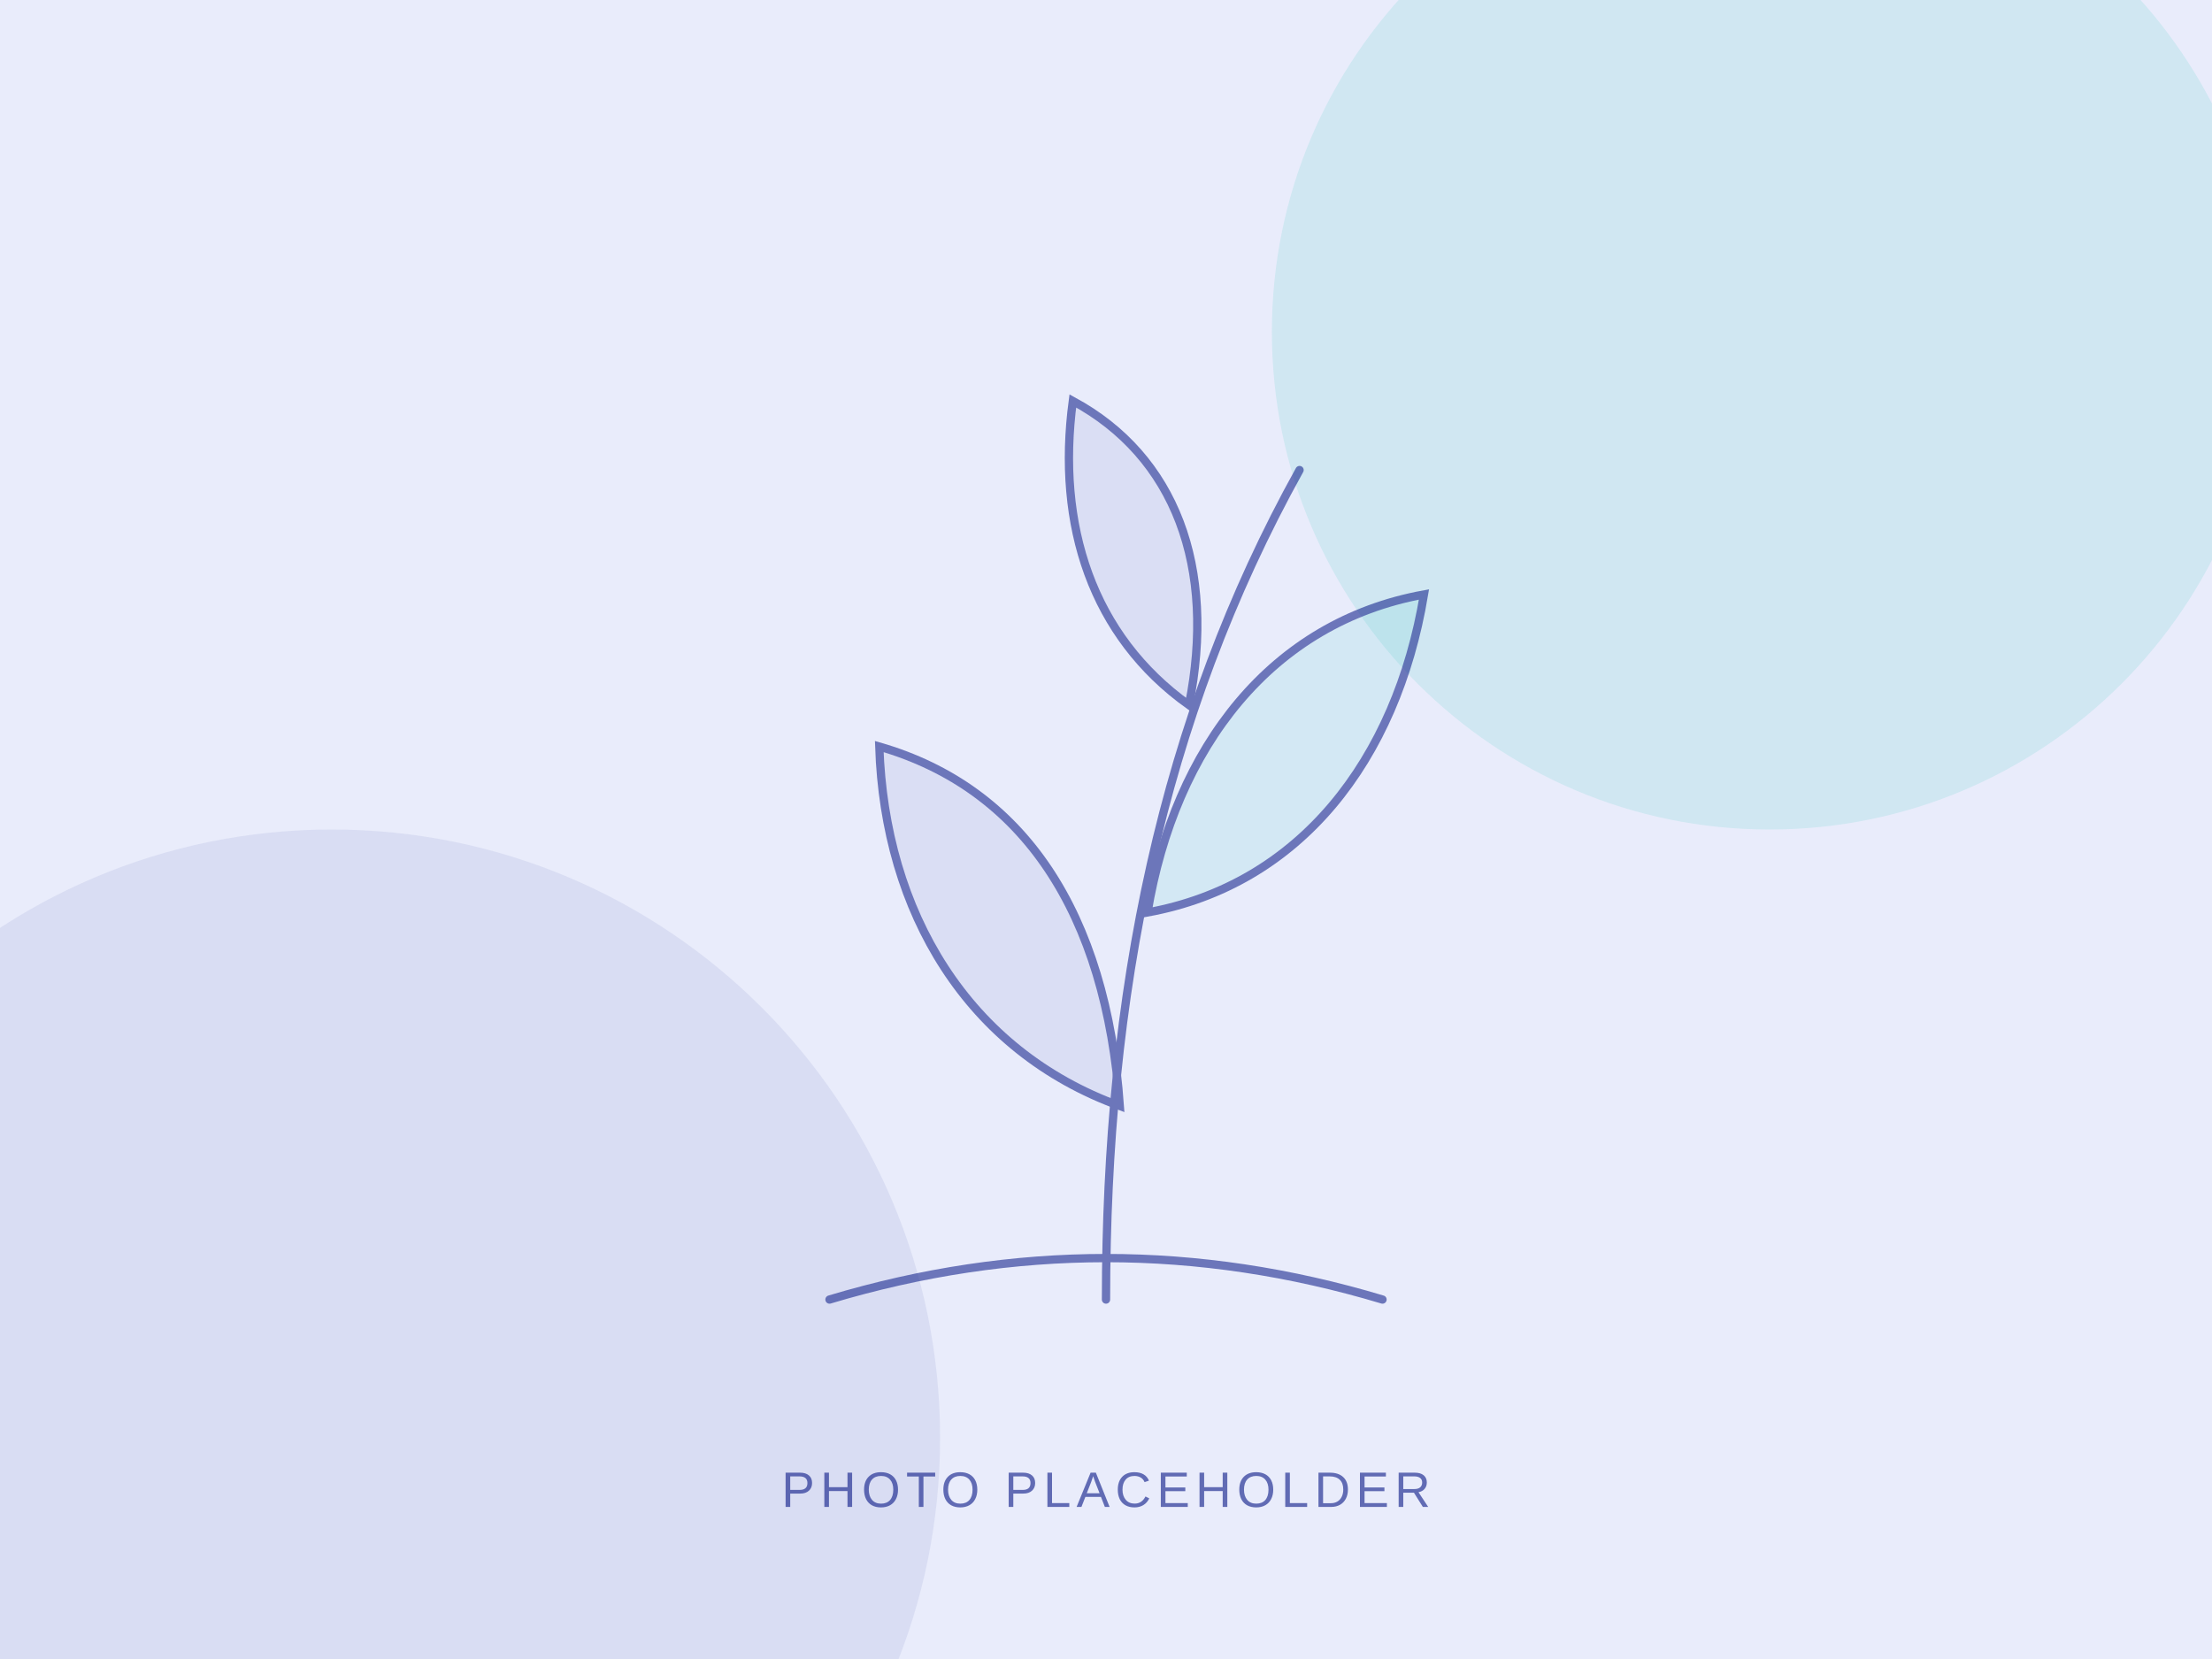
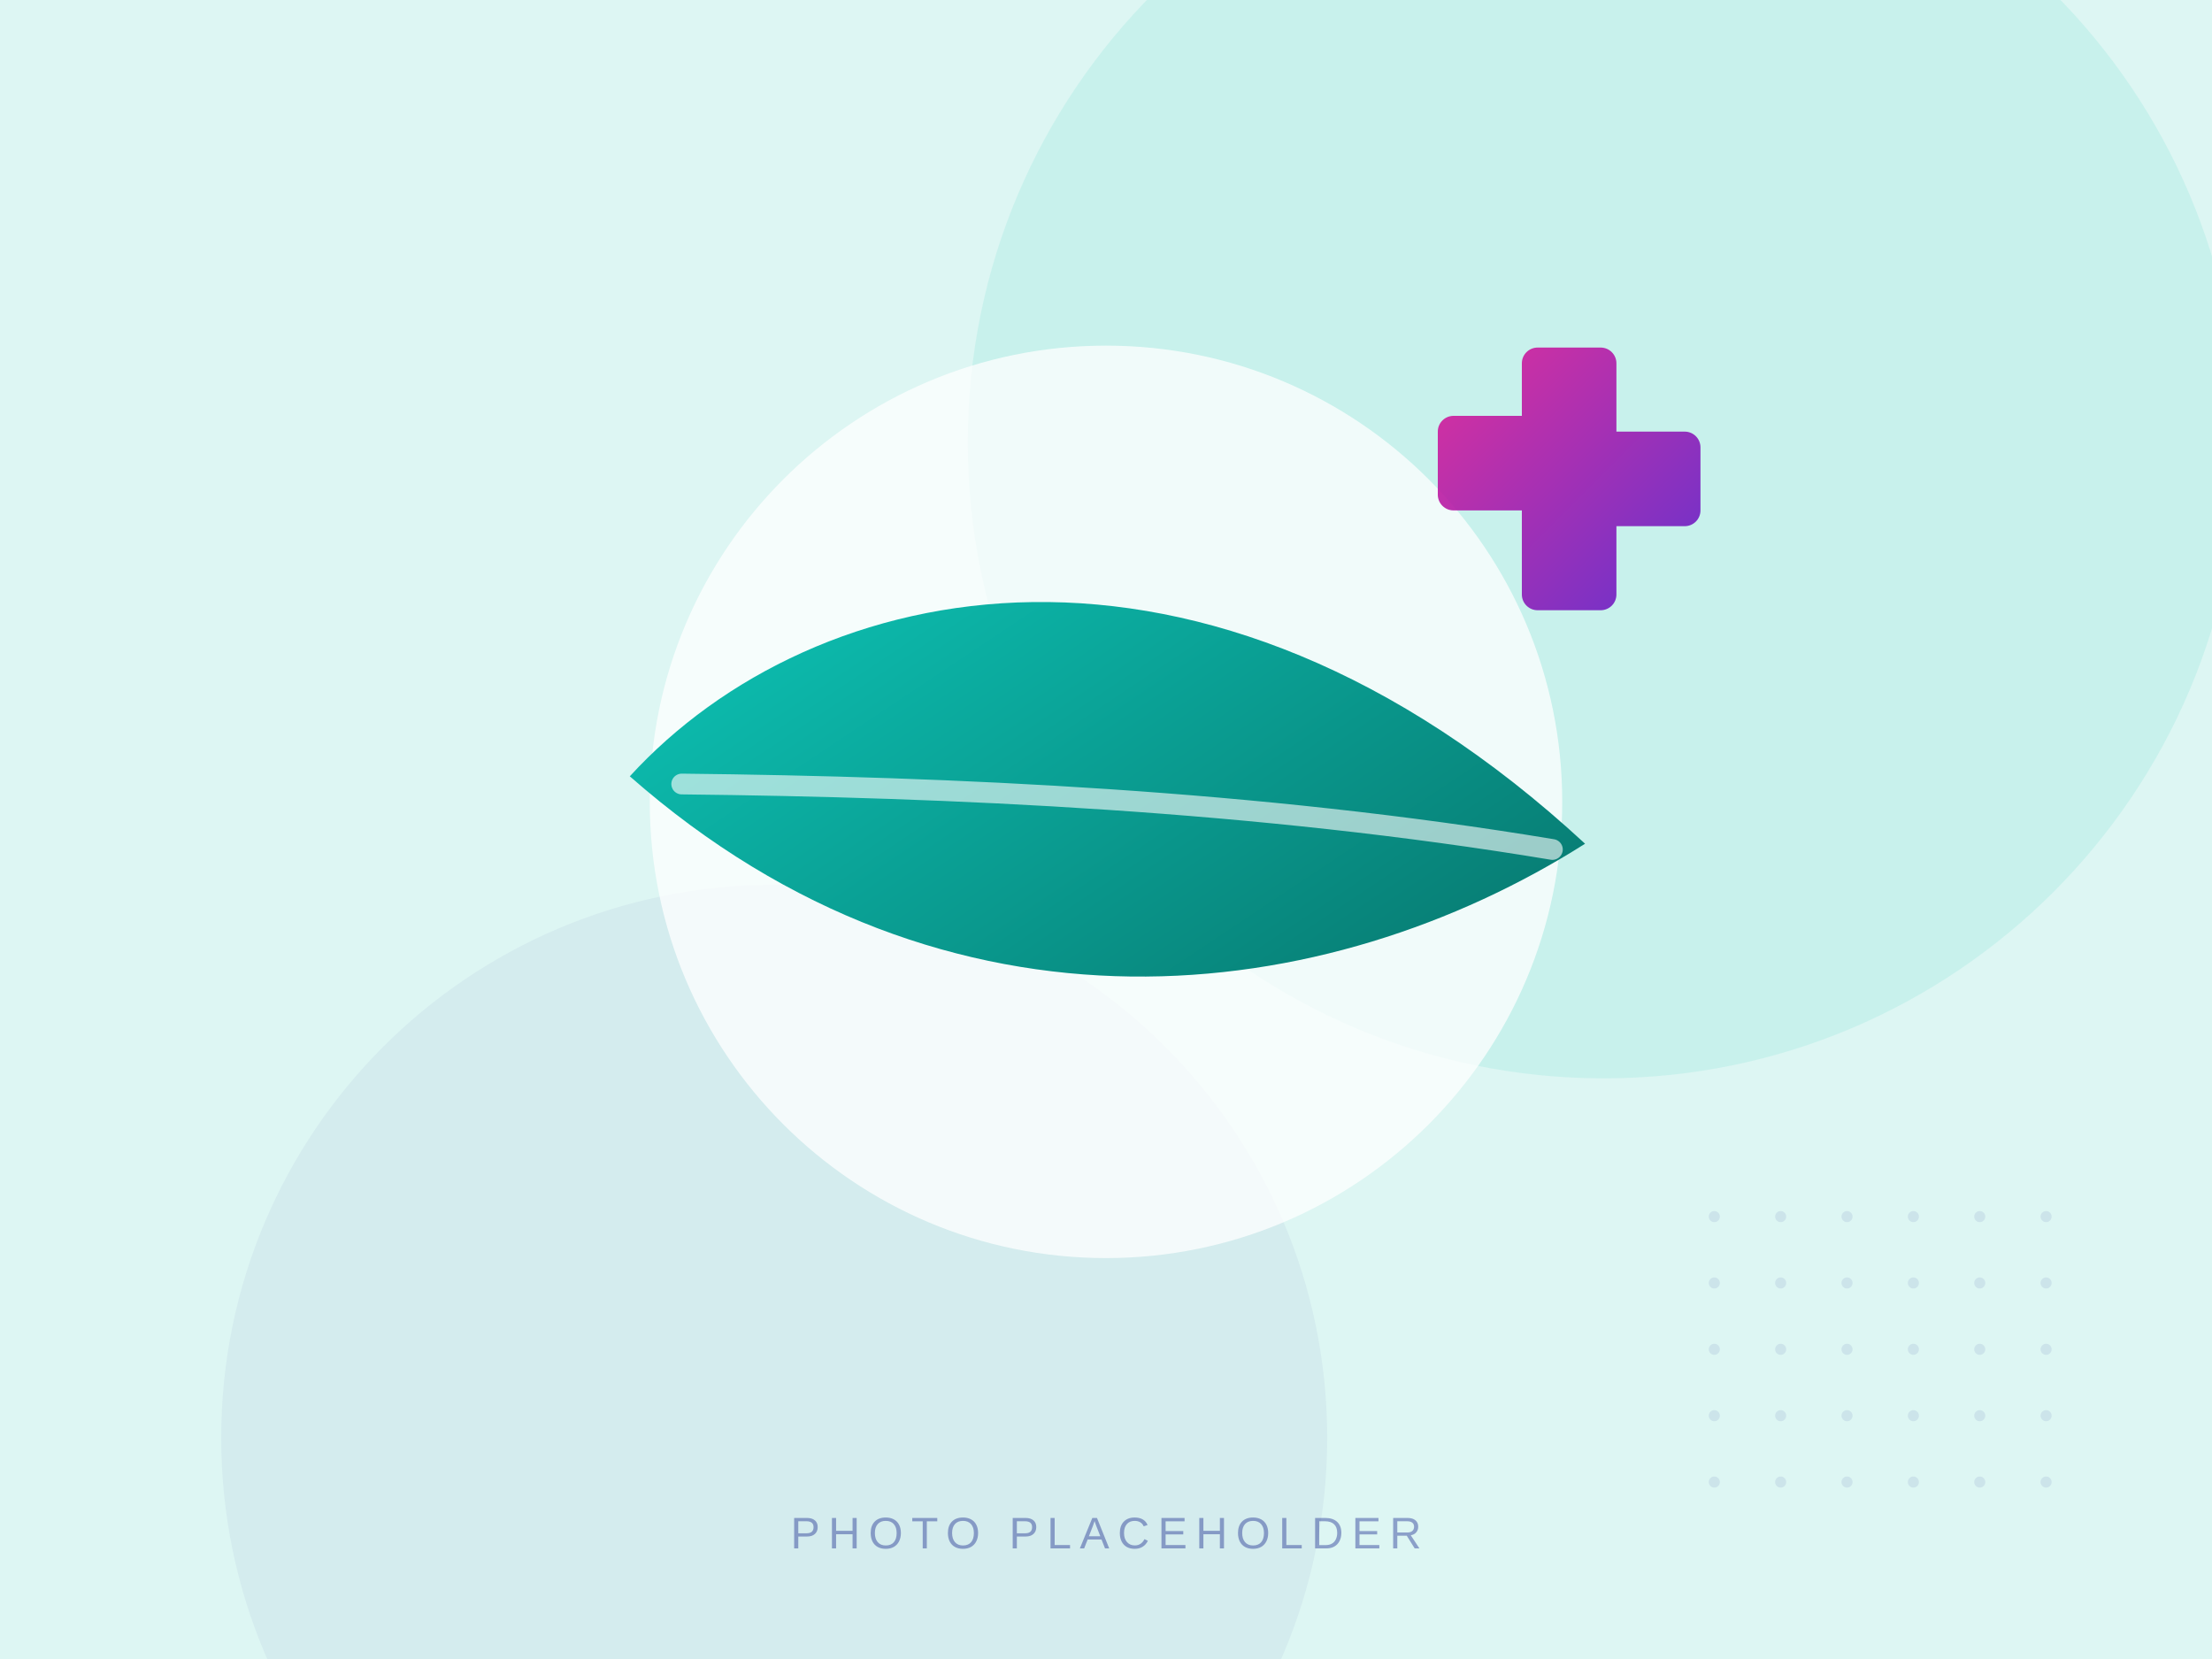
<svg xmlns="http://www.w3.org/2000/svg" viewBox="0 0 800 600" width="800" height="600">
-   <rect width="800" height="600" fill="#E9ECFB" />
-   <circle cx="640" cy="120" r="180" fill="#0DC0B2" opacity="0.12" />
-   <circle cx="120" cy="520" r="220" fill="#061685" opacity="0.07" />
-   <g fill="none" stroke="#061685" stroke-width="3" stroke-linecap="round" opacity="0.55">
-     <path d="M400 470 C 400 360 420 260 470 170" />
-     <path d="M405 400 C 350 380 320 330 318 270 C 370 285 400 330 405 400 Z" fill="#061685" fill-opacity="0.12" />
-     <path d="M415 330 C 470 320 505 275 515 215 C 460 225 425 270 415 330 Z" fill="#0DC0B2" fill-opacity="0.18" />
-     <path d="M430 255 C 395 230 382 190 388 145 C 425 165 440 205 430 255 Z" fill="#061685" fill-opacity="0.12" />
-     <path d="M300 470 Q 400 440 500 470" />
+   <defs>
+     <linearGradient id="xt1" x1="0" y1="0" x2="1" y2="1">
+       <stop offset="0" stop-color="#E01993" />
+       <stop offset="1" stop-color="#5B1BCA" />
+     </linearGradient>
+     <linearGradient id="lt1" x1="0" y1="0" x2="1" y2="1">
+       <stop offset="0" stop-color="#0DC0B2" />
+       <stop offset="1" stop-color="#077A71" />
+     </linearGradient>
+     <radialGradient id="gt1" cx="0.8" cy="0.15" r="0.9">
+       <stop offset="0" stop-color="#DDF6F3" />
+       <stop offset="1" stop-color="#F5F7FF" />
+     </radialGradient>
+   </defs>
+   <rect width="800" height="600" fill="#DDF6F3" />
+   <circle cx="580" cy="160" r="230" fill="#0DC0B2" fill-opacity="0.10" />
+   <circle cx="280" cy="520" r="200" fill="#061685" fill-opacity="0.04" />
+   <g fill="#061685" fill-opacity="0.08">
+     <circle cx="620" cy="440" r="2" />
+     <circle cx="620" cy="464" r="2" />
+     <circle cx="620" cy="488" r="2" />
+     <circle cx="620" cy="512" r="2" />
+     <circle cx="620" cy="536" r="2" />
+     <circle cx="644" cy="440" r="2" />
+     <circle cx="644" cy="464" r="2" />
+     <circle cx="644" cy="488" r="2" />
+     <circle cx="644" cy="512" r="2" />
+     <circle cx="644" cy="536" r="2" />
+     <circle cx="668" cy="440" r="2" />
+     <circle cx="668" cy="464" r="2" />
+     <circle cx="668" cy="488" r="2" />
+     <circle cx="668" cy="512" r="2" />
+     <circle cx="668" cy="536" r="2" />
+     <circle cx="692" cy="440" r="2" />
+     <circle cx="692" cy="464" r="2" />
+     <circle cx="692" cy="488" r="2" />
+     <circle cx="692" cy="512" r="2" />
+     <circle cx="692" cy="536" r="2" />
+     <circle cx="716" cy="440" r="2" />
+     <circle cx="716" cy="464" r="2" />
+     <circle cx="716" cy="488" r="2" />
+     <circle cx="716" cy="512" r="2" />
+     <circle cx="716" cy="536" r="2" />
+     <circle cx="740" cy="440" r="2" />
+     <circle cx="740" cy="464" r="2" />
+     <circle cx="740" cy="488" r="2" />
+     <circle cx="740" cy="512" r="2" />
+     <circle cx="740" cy="536" r="2" />
  </g>
-   <text x="400" y="545" text-anchor="middle" font-family="Arial, sans-serif" font-size="18" fill="#061685" opacity="0.6" letter-spacing="2">PHOTO PLACEHOLDER</text>
+   <circle cx="400" cy="290" r="165" fill="white" fill-opacity="0.75" />
+   <g transform="translate(400 290) rotate(-10) translate(-180 -105) scale(3)">
+     <path d="M4 22C30 2 78 0 116 50 82 64 36 62 4 22Z" fill="url(#lt1)" />
+     <path d="M10 24C42 30 78 38 112 50" fill="none" stroke="white" stroke-opacity="0.6" stroke-width="2.5" stroke-linecap="round" />
+   </g>
+   <g transform="translate(520 120) scale(0.95)">
+     <path d="M38 6h24a6 6 0 0 1 6 6v26h26a6 6 0 0 1 6 6v24a6 6 0 0 1-6 6H68v26a6 6 0 0 1-6 6H38a6 6 0 0 1-6-6V68H6a6 6 0 0 1-6-6V38a6 6 0 0 1 6-6h26V12a6 6 0 0 1 6-6Z" fill="url(#xt1)" fill-opacity="0.9" />
+   </g>
+   <text x="400" y="560" text-anchor="middle" font-family="Arial, Helvetica, sans-serif" font-size="16" letter-spacing="3" fill="#061685" fill-opacity="0.38">PHOTO PLACEHOLDER</text>
</svg>
